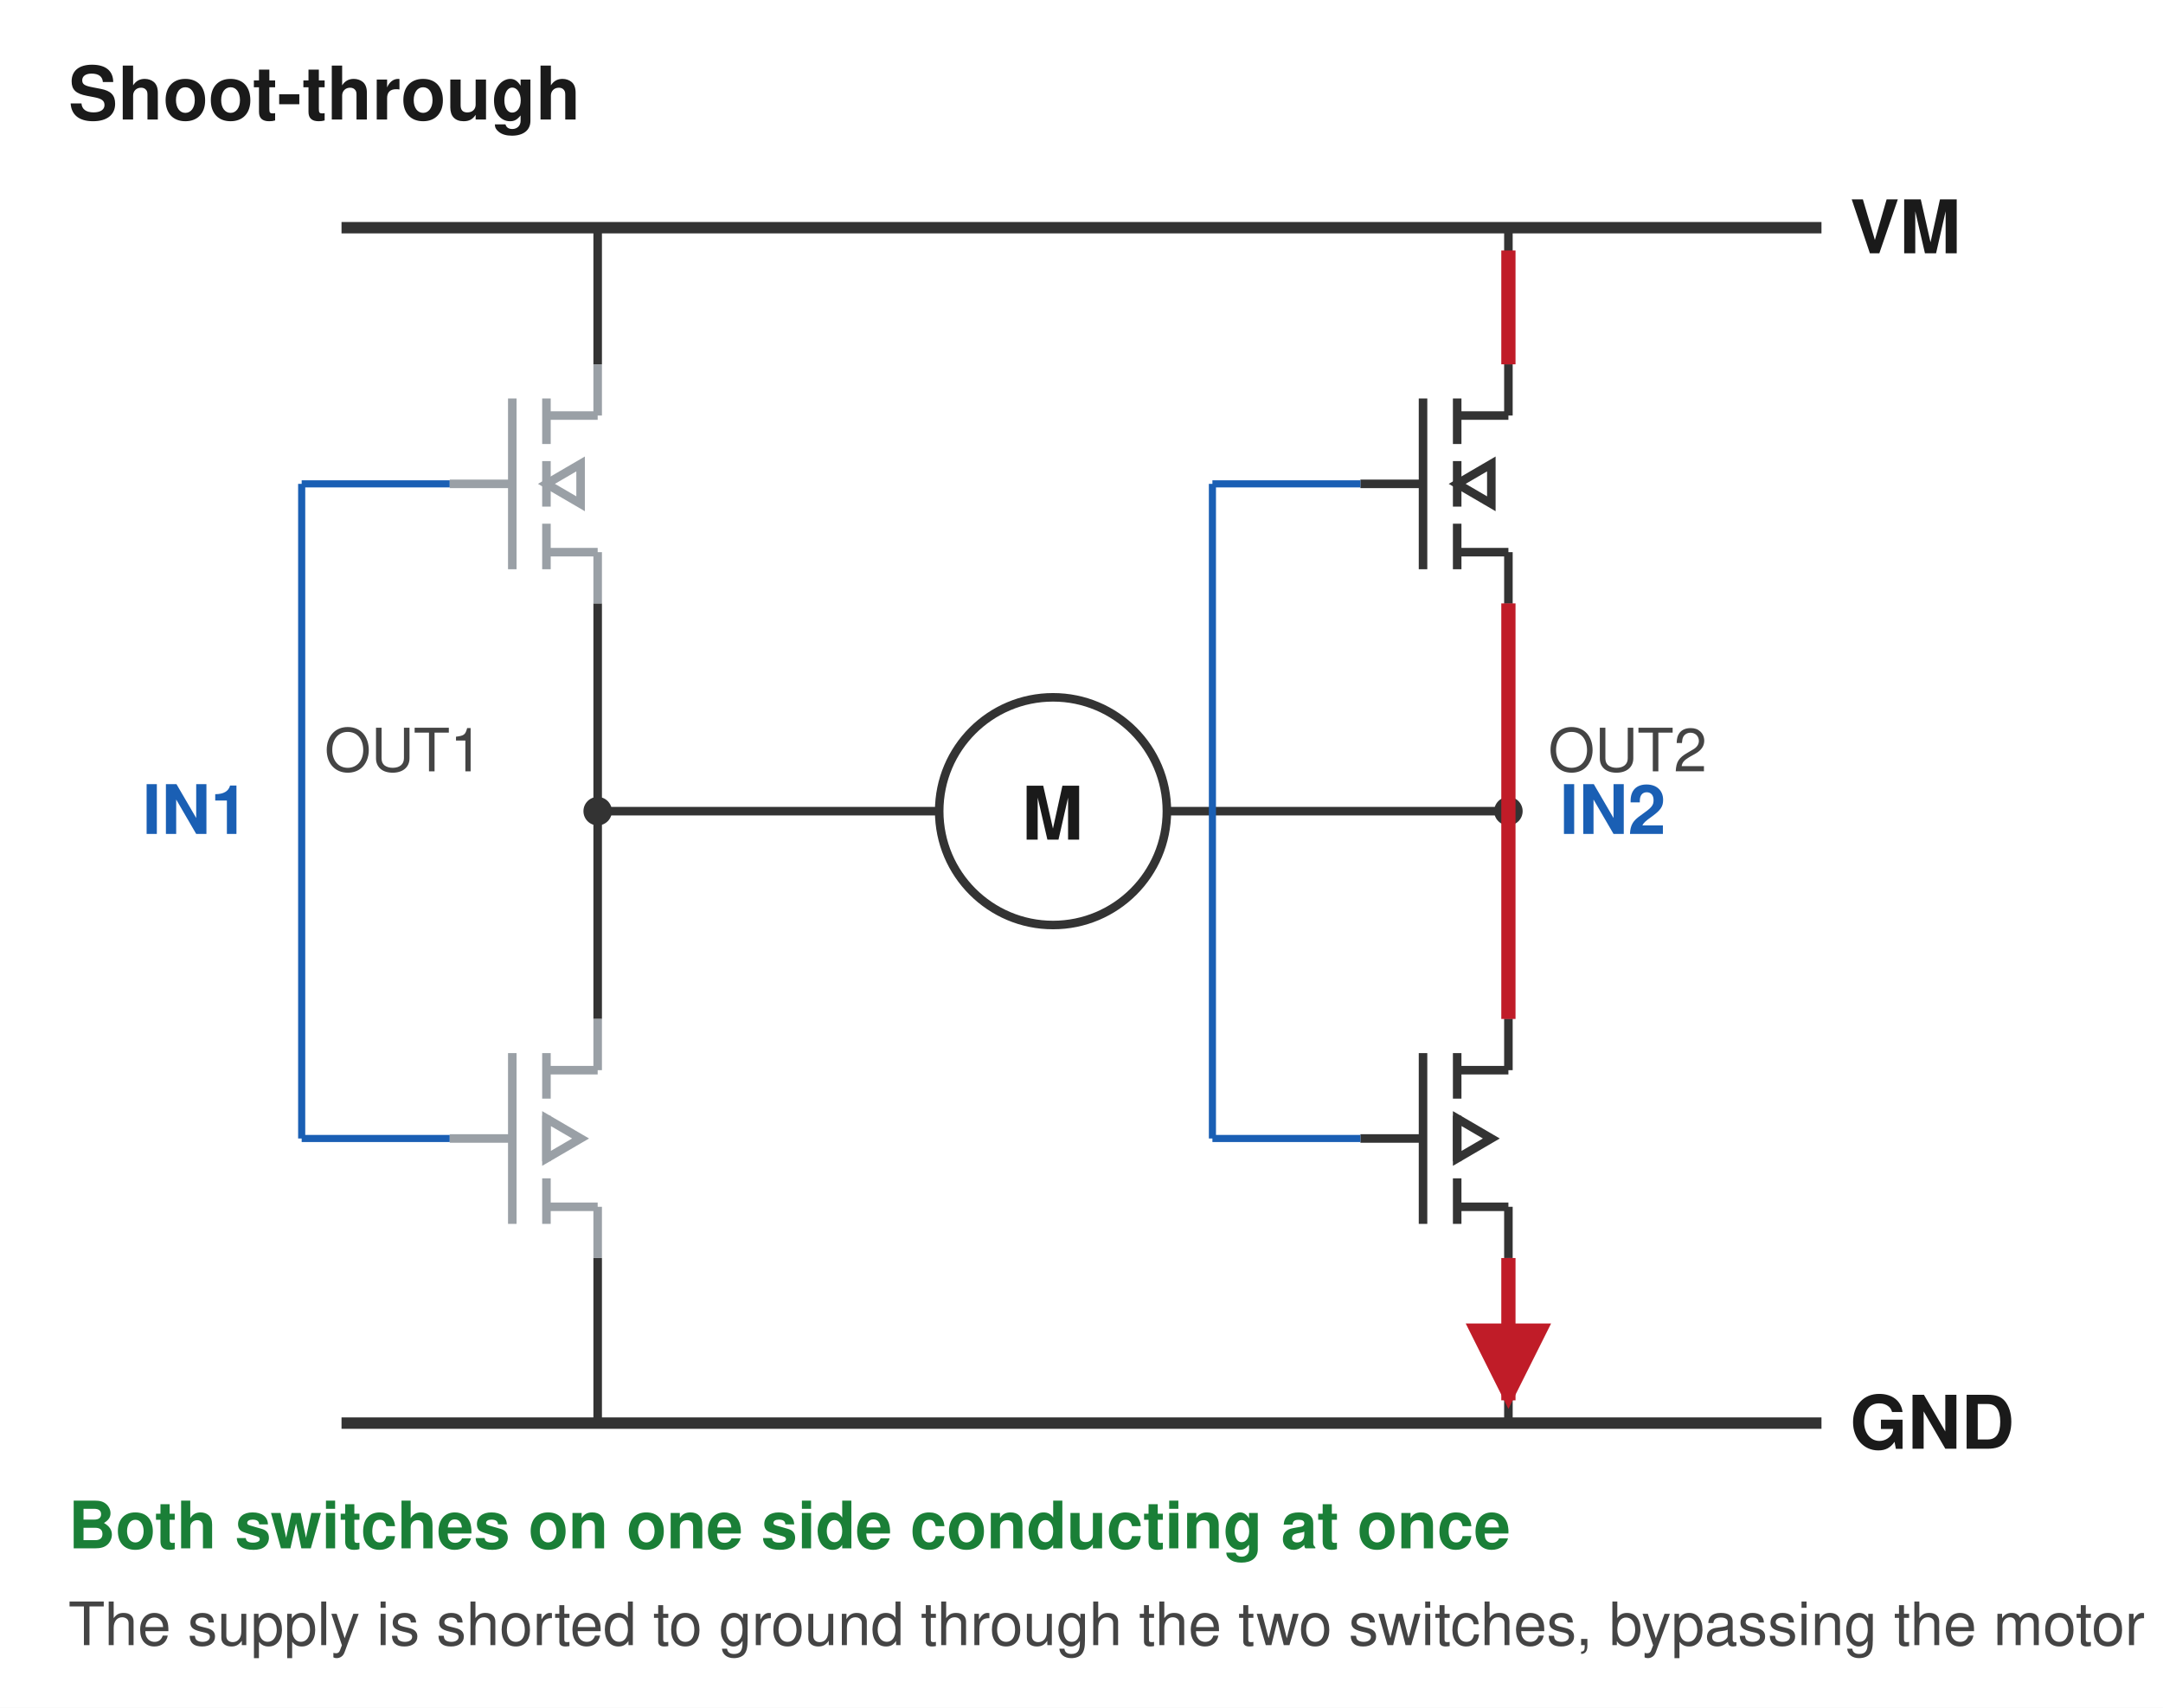
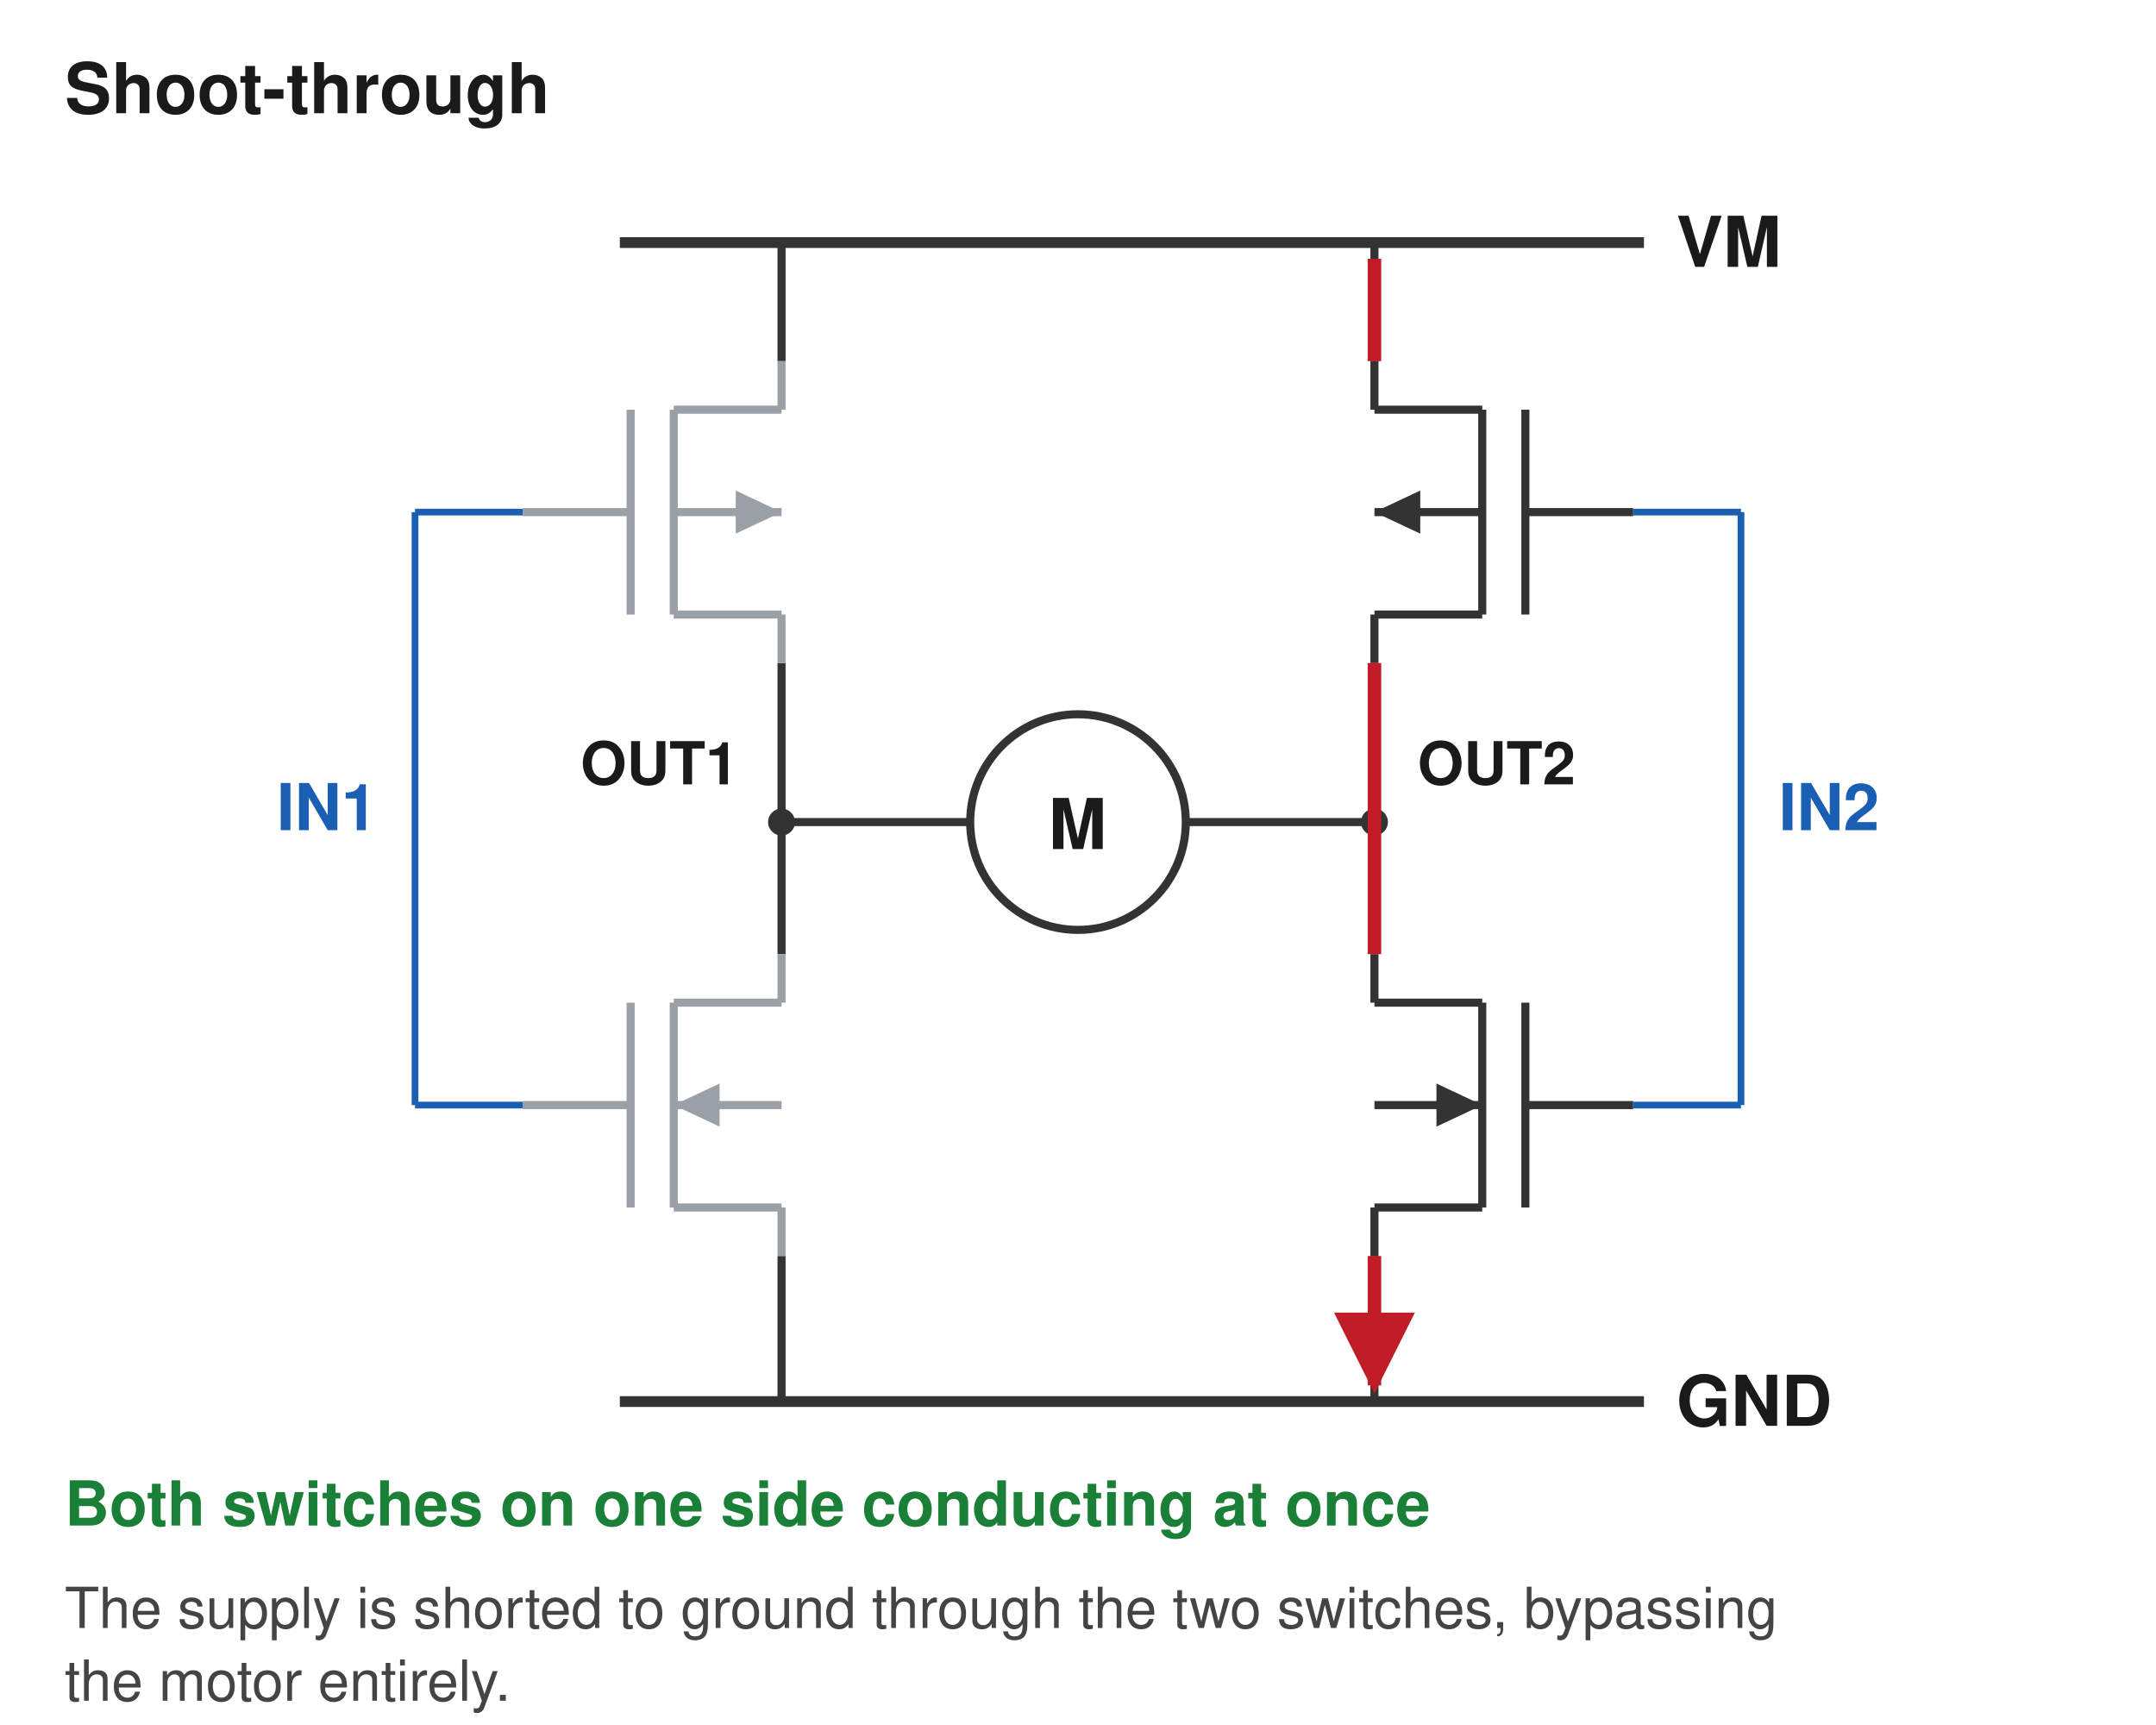
- <svg xmlns="http://www.w3.org/2000/svg" viewBox="0 0 760 600" width="760" height="600">
+ <svg xmlns="http://www.w3.org/2000/svg" viewBox="0 0 800 640" width="800" height="640">
  <defs>
    <marker id="arw" viewBox="0 0 10 10" refX="9" refY="5" markerWidth="6" markerHeight="6" orient="auto-start-reverse">
      <path d="M0,0 L10,5 L0,10 z" fill="#c01c28" />
    </marker>
    <style>
   .wire{stroke:#333;stroke-width:3;fill:none}
   .rail{stroke:#333;stroke-width:4;fill:none}
   .dev {stroke:#333;stroke-width:3;fill:none}
   .off {stroke:#9aa0a6;stroke-width:3;fill:none}
   .cur {stroke:#c01c28;stroke-width:5;fill:none}
   .ctl {stroke:#1a5fb4;stroke-width:2.5;fill:none}
   .lbl {font:bold 26px Helvetica,Arial,sans-serif;fill:#1a1a1a}
   .sm  {font:21px Helvetica,Arial,sans-serif;fill:#444}
+    .term{font:bold 22px Helvetica,Arial,sans-serif;fill:#1a1a1a}
   .ctlt{font:bold 24px Helvetica,Arial,sans-serif;fill:#1a5fb4}
   .st  {font:bold 23px Helvetica,Arial,sans-serif;fill:#1a7f37}
  </style>
  </defs>
  <rect width="100%" height="100%" fill="#fff" />
-   <line class="rail" x1="120" y1="80" x2="640" y2="80" />
-   <text class="lbl" x="650" y="89">VM</text>
-   <line class="rail" x1="120" y1="500" x2="640" y2="500" />
-   <text class="lbl" x="650" y="509">GND</text>
-   <line class="wire" x1="210" y1="80" x2="210" y2="128" />
-   <line class="wire" x1="210" y1="212" x2="210" y2="358" />
-   <line class="wire" x1="210" y1="442" x2="210" y2="500" />
-   <line class="wire" x1="530" y1="80" x2="530" y2="128" />
-   <line class="wire" x1="530" y1="212" x2="530" y2="358" />
-   <line class="wire" x1="530" y1="442" x2="530" y2="500" />
-   <line class="off" x1="210" y1="128" x2="210" y2="146" />
-   <line class="off" x1="210" y1="212" x2="210" y2="194" />
-   <line class="off" x1="210" y1="146" x2="192" y2="146" />
-   <line class="off" x1="210" y1="194" x2="192" y2="194" />
-   <line class="off" x1="192" y1="140" x2="192" y2="156" />
-   <line class="off" x1="192" y1="162" x2="192" y2="178" />
-   <line class="off" x1="192" y1="184" x2="192" y2="200" />
-   <line class="off" x1="180" y1="140" x2="180" y2="200" />
-   <line class="off" x1="180" y1="170" x2="158" y2="170" />
-   <path class="off" d="M192,170 L204,163 L204,177 z" fill="#9aa0a6" />
-   <line class="dev" x1="530" y1="128" x2="530" y2="146" />
-   <line class="dev" x1="530" y1="212" x2="530" y2="194" />
-   <line class="dev" x1="530" y1="146" x2="512" y2="146" />
-   <line class="dev" x1="530" y1="194" x2="512" y2="194" />
-   <line class="dev" x1="512" y1="140" x2="512" y2="156" />
-   <line class="dev" x1="512" y1="162" x2="512" y2="178" />
-   <line class="dev" x1="512" y1="184" x2="512" y2="200" />
-   <line class="dev" x1="500" y1="140" x2="500" y2="200" />
-   <line class="dev" x1="500" y1="170" x2="478" y2="170" />
-   <path class="dev" d="M512,170 L524,163 L524,177 z" fill="#333" />
-   <line class="off" x1="210" y1="358" x2="210" y2="376" />
-   <line class="off" x1="210" y1="442" x2="210" y2="424" />
-   <line class="off" x1="210" y1="376" x2="192" y2="376" />
-   <line class="off" x1="210" y1="424" x2="192" y2="424" />
-   <line class="off" x1="192" y1="370" x2="192" y2="386" />
-   <line class="off" x1="192" y1="392" x2="192" y2="408" />
-   <line class="off" x1="192" y1="414" x2="192" y2="430" />
-   <line class="off" x1="180" y1="370" x2="180" y2="430" />
-   <line class="off" x1="180" y1="400" x2="158" y2="400" />
-   <path class="off" d="M204,400 L192,393 L192,407 z" fill="#9aa0a6" />
-   <line class="dev" x1="530" y1="358" x2="530" y2="376" />
-   <line class="dev" x1="530" y1="442" x2="530" y2="424" />
-   <line class="dev" x1="530" y1="376" x2="512" y2="376" />
-   <line class="dev" x1="530" y1="424" x2="512" y2="424" />
-   <line class="dev" x1="512" y1="370" x2="512" y2="386" />
-   <line class="dev" x1="512" y1="392" x2="512" y2="408" />
-   <line class="dev" x1="512" y1="414" x2="512" y2="430" />
-   <line class="dev" x1="500" y1="370" x2="500" y2="430" />
-   <line class="dev" x1="500" y1="400" x2="478" y2="400" />
-   <path class="dev" d="M524,400 L512,393 L512,407 z" fill="#333" />
-   <line class="wire" x1="210" y1="285" x2="330" y2="285" />
-   <line class="wire" x1="410" y1="285" x2="530" y2="285" />
-   <circle class="dev" cx="370" cy="285" r="40" fill="#fff" />
-   <text class="lbl" x="359" y="295">M</text>
-   <circle cx="210" cy="285" r="5" fill="#333" />
-   <text class="sm" x="114" y="271">OUT1</text>
-   <circle cx="530" cy="285" r="5" fill="#333" />
-   <text class="sm" x="544" y="271">OUT2</text>
-   <line class="ctl" x1="158" y1="170" x2="106" y2="170" />
-   <line class="ctl" x1="158" y1="400" x2="106" y2="400" />
-   <line class="ctl" x1="106" y1="170" x2="106" y2="400" />
-   <text class="ctlt" x="50" y="293">IN1</text>
-   <line class="ctl" x1="478" y1="170" x2="426" y2="170" />
-   <line class="ctl" x1="478" y1="400" x2="426" y2="400" />
-   <line class="ctl" x1="426" y1="170" x2="426" y2="400" />
-   <text class="ctlt" x="548" y="293">IN2</text>
-   <path class="cur" d="M530,88 L530,128 M530,212 L530,358 M530,442 L530,492" marker-end="url(#arw)" />
+   <line class="rail" x1="230" y1="90" x2="610" y2="90" />
+   <text class="lbl" x="622" y="99">VM</text>
+   <line class="rail" x1="230" y1="520" x2="610" y2="520" />
+   <text class="lbl" x="622" y="529">GND</text>
+   <line class="wire" x1="290" y1="90" x2="290" y2="134" />
+   <line class="wire" x1="290" y1="246" x2="290" y2="354" />
+   <line class="wire" x1="290" y1="466" x2="290" y2="520" />
+   <line class="wire" x1="510" y1="90" x2="510" y2="134" />
+   <line class="wire" x1="510" y1="246" x2="510" y2="354" />
+   <line class="wire" x1="510" y1="466" x2="510" y2="520" />
+   <line class="off" x1="290" y1="134" x2="290" y2="152" />
+   <line class="off" x1="290" y1="228" x2="290" y2="246" />
+   <line class="off" x1="250" y1="152" x2="290" y2="152" />
+   <line class="off" x1="250" y1="228" x2="290" y2="228" />
+   <line class="off" x1="250" y1="152" x2="250" y2="228" />
+   <line class="off" x1="234" y1="152" x2="234" y2="228" />
+   <line class="off" x1="234" y1="190" x2="194" y2="190" />
+   <line class="off" x1="250" y1="190" x2="290" y2="190" />
+   <path d="M290,190 L273,182 L273,198 z" fill="#9aa0a6" stroke="none" />
+   <line class="dev" x1="510" y1="134" x2="510" y2="152" />
+   <line class="dev" x1="510" y1="228" x2="510" y2="246" />
+   <line class="dev" x1="550" y1="152" x2="510" y2="152" />
+   <line class="dev" x1="550" y1="228" x2="510" y2="228" />
+   <line class="dev" x1="550" y1="152" x2="550" y2="228" />
+   <line class="dev" x1="566" y1="152" x2="566" y2="228" />
+   <line class="dev" x1="566" y1="190" x2="606" y2="190" />
+   <line class="dev" x1="550" y1="190" x2="510" y2="190" />
+   <path d="M510,190 L527,182 L527,198 z" fill="#333" stroke="none" />
+   <line class="off" x1="290" y1="354" x2="290" y2="372" />
+   <line class="off" x1="290" y1="448" x2="290" y2="466" />
+   <line class="off" x1="250" y1="372" x2="290" y2="372" />
+   <line class="off" x1="250" y1="448" x2="290" y2="448" />
+   <line class="off" x1="250" y1="372" x2="250" y2="448" />
+   <line class="off" x1="234" y1="372" x2="234" y2="448" />
+   <line class="off" x1="234" y1="410" x2="194" y2="410" />
+   <line class="off" x1="290" y1="410" x2="250" y2="410" />
+   <path d="M250,410 L267,402 L267,418 z" fill="#9aa0a6" stroke="none" />
+   <line class="dev" x1="510" y1="354" x2="510" y2="372" />
+   <line class="dev" x1="510" y1="448" x2="510" y2="466" />
+   <line class="dev" x1="550" y1="372" x2="510" y2="372" />
+   <line class="dev" x1="550" y1="448" x2="510" y2="448" />
+   <line class="dev" x1="550" y1="372" x2="550" y2="448" />
+   <line class="dev" x1="566" y1="372" x2="566" y2="448" />
+   <line class="dev" x1="566" y1="410" x2="606" y2="410" />
+   <line class="dev" x1="510" y1="410" x2="550" y2="410" />
+   <path d="M550,410 L533,402 L533,418 z" fill="#333" stroke="none" />
+   <line class="wire" x1="290" y1="305" x2="360" y2="305" />
+   <line class="wire" x1="440" y1="305" x2="510" y2="305" />
+   <circle class="dev" cx="400" cy="305" r="40" fill="#fff" />
+   <text class="lbl" x="389" y="315">M</text>
+   <circle cx="290" cy="305" r="5" fill="#333" />
+   <circle cx="510" cy="305" r="5" fill="#333" />
+   <text class="term" x="274" y="291" text-anchor="end">OUT1</text>
+   <text class="term" x="526" y="291">OUT2</text>
+   <line class="ctl" x1="194" y1="190" x2="154" y2="190" />
+   <line class="ctl" x1="194" y1="410" x2="154" y2="410" />
+   <line class="ctl" x1="154" y1="190" x2="154" y2="410" />
+   <text class="ctlt" x="140" y="308" text-anchor="end">IN1</text>
+   <line class="ctl" x1="606" y1="190" x2="646" y2="190" />
+   <line class="ctl" x1="606" y1="410" x2="646" y2="410" />
+   <line class="ctl" x1="646" y1="190" x2="646" y2="410" />
+   <text class="ctlt" x="660" y="308" text-anchor="start">IN2</text>
+   <path class="cur" d="M510,96 L510,134 M510,246 L510,354 M510,466 L510,514" marker-end="url(#arw)" />
  <text class="lbl" x="24" y="42">Shoot-through</text>
-   <text class="st" x="24" y="544">Both switches on one side conducting at once</text>
-   <text class="sm" x="24" y="578">The supply is shorted to ground through the two switches, bypassing the motor entirely.</text>
+   <text class="st" x="24" y="566">Both switches on one side conducting at once</text>
+   <text class="sm" x="24" y="604">The supply is shorted to ground through the two switches, bypassing</text>
+   <text class="sm" x="24" y="631">the motor entirely.</text>
</svg>
